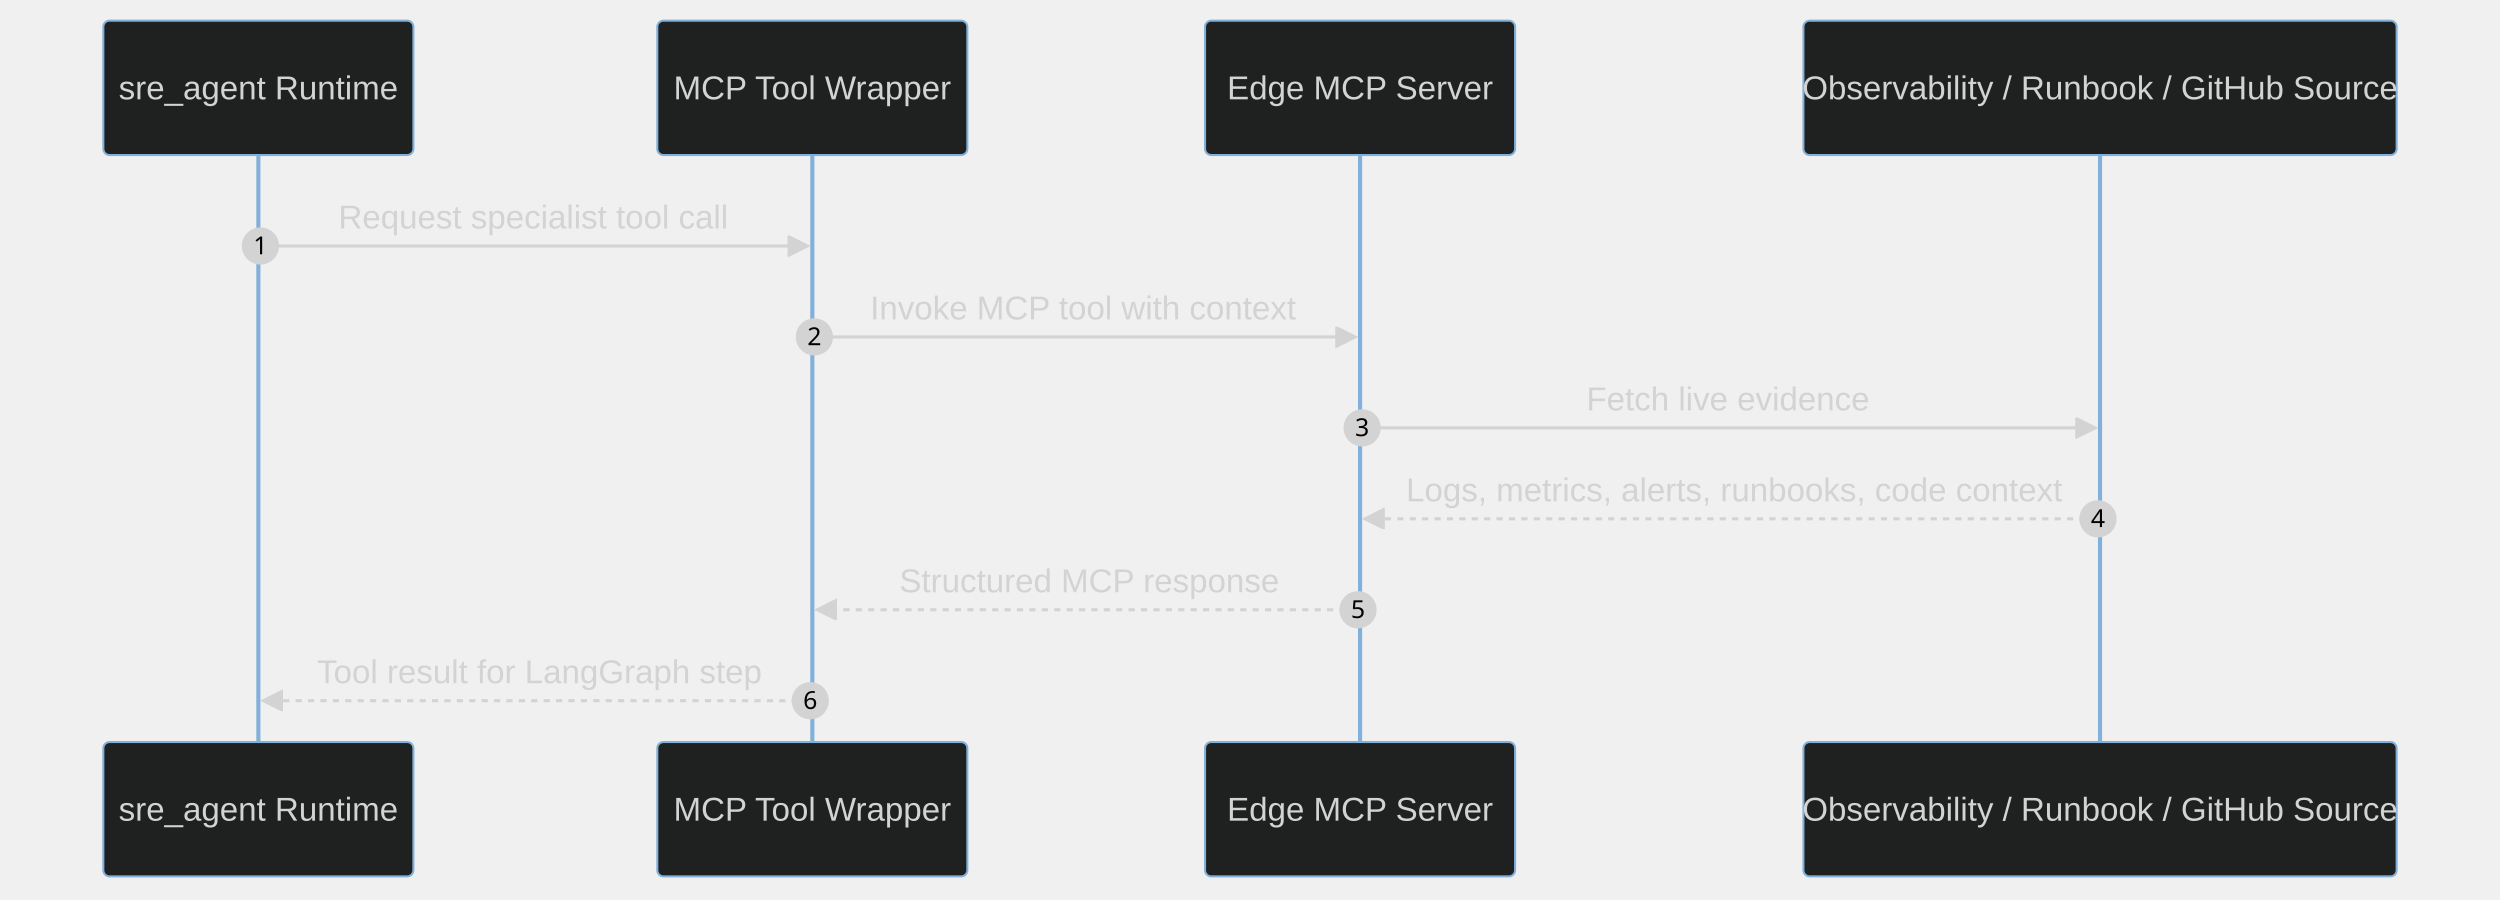
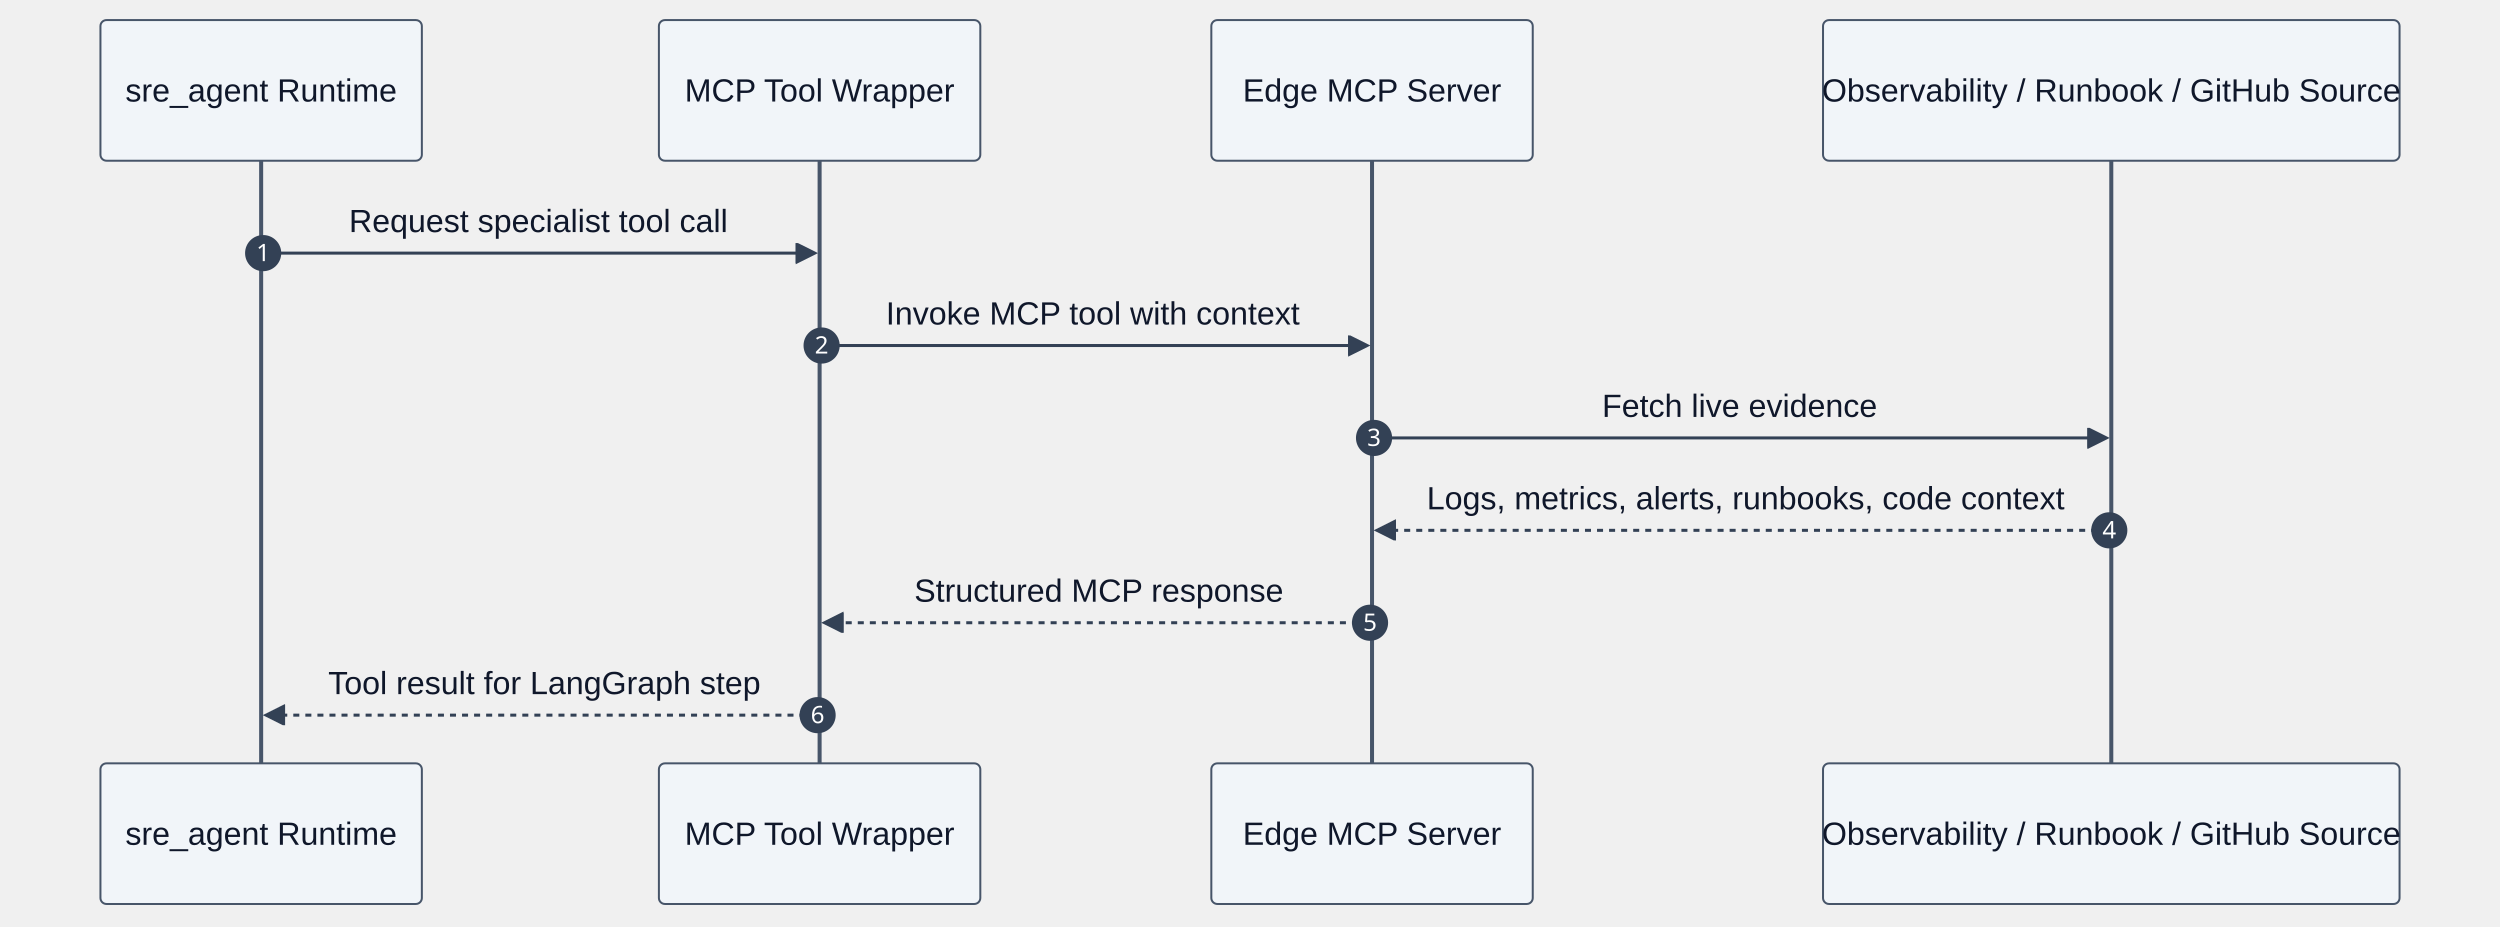
- <svg xmlns="http://www.w3.org/2000/svg" aria-roledescription="sequence" role="graphics-document document" viewBox="-50 -10 1209.5 435" style="max-width: 1209.5px; background-color: white;" width="100%" id="my-svg">
+ <svg xmlns="http://www.w3.org/2000/svg" aria-roledescription="sequence" role="graphics-document document" viewBox="-50 -10 1244.5 461" style="max-width: 1244.5px; background-color: white;" width="100%" id="my-svg">
  <g>
-     <rect class="actor actor-bottom" ry="3" rx="3" name="Source" height="65" width="287" stroke="#666" fill="#eaeaea" y="349" x="822.5" />
-     <text style="text-anchor: middle; font-size: 16px; font-weight: 400;" class="actor" alignment-baseline="central" dominant-baseline="central" y="381.5" x="966">
-       <tspan dy="0" x="966">Observability / Runbook / GitHub Source</tspan>
+     <rect class="actor actor-bottom" ry="3" rx="3" name="Source" height="70" width="287" stroke="#666" fill="#eaeaea" y="370" x="857.5" />
+     <text style="text-anchor: middle; font-size: 16px; font-weight: 400;" class="actor" alignment-baseline="central" dominant-baseline="central" y="405" x="1001">
+       <tspan dy="0" x="1001">Observability / Runbook / GitHub Source</tspan>
    </text>
  </g>
  <g>
-     <rect class="actor actor-bottom" ry="3" rx="3" name="Server" height="65" width="150" stroke="#666" fill="#eaeaea" y="349" x="533" />
-     <text style="text-anchor: middle; font-size: 16px; font-weight: 400;" class="actor" alignment-baseline="central" dominant-baseline="central" y="381.5" x="608">
-       <tspan dy="0" x="608">Edge MCP Server</tspan>
+     <rect class="actor actor-bottom" ry="3" rx="3" name="Server" height="70" width="160" stroke="#666" fill="#eaeaea" y="370" x="553" />
+     <text style="text-anchor: middle; font-size: 16px; font-weight: 400;" class="actor" alignment-baseline="central" dominant-baseline="central" y="405" x="633">
+       <tspan dy="0" x="633">Edge MCP Server</tspan>
    </text>
  </g>
  <g>
-     <rect class="actor actor-bottom" ry="3" rx="3" name="Wrapper" height="65" width="150" stroke="#666" fill="#eaeaea" y="349" x="268" />
-     <text style="text-anchor: middle; font-size: 16px; font-weight: 400;" class="actor" alignment-baseline="central" dominant-baseline="central" y="381.5" x="343">
-       <tspan dy="0" x="343">MCP Tool Wrapper</tspan>
+     <rect class="actor actor-bottom" ry="3" rx="3" name="Wrapper" height="70" width="160" stroke="#666" fill="#eaeaea" y="370" x="278" />
+     <text style="text-anchor: middle; font-size: 16px; font-weight: 400;" class="actor" alignment-baseline="central" dominant-baseline="central" y="405" x="358">
+       <tspan dy="0" x="358">MCP Tool Wrapper</tspan>
    </text>
  </g>
  <g>
-     <rect class="actor actor-bottom" ry="3" rx="3" name="Runtime" height="65" width="150" stroke="#666" fill="#eaeaea" y="349" x="0" />
-     <text style="text-anchor: middle; font-size: 16px; font-weight: 400;" class="actor" alignment-baseline="central" dominant-baseline="central" y="381.5" x="75">
-       <tspan dy="0" x="75">sre_agent Runtime</tspan>
+     <rect class="actor actor-bottom" ry="3" rx="3" name="Runtime" height="70" width="160" stroke="#666" fill="#eaeaea" y="370" x="0" />
+     <text style="text-anchor: middle; font-size: 16px; font-weight: 400;" class="actor" alignment-baseline="central" dominant-baseline="central" y="405" x="80">
+       <tspan dy="0" x="80">sre_agent Runtime</tspan>
    </text>
  </g>
  <g>
-     <line stroke="#999" stroke-width="0.5px" class="200" y2="349" x2="966" y1="5" x1="966" id="actor3" />
+     <line stroke="#999" stroke-width="0.5px" class="200" y2="370" x2="1001" y1="5" x1="1001" id="actor3" />
    <g id="root-3">
-       <rect class="actor actor-top" ry="3" rx="3" name="Source" height="65" width="287" stroke="#666" fill="#eaeaea" y="0" x="822.5" />
-       <text style="text-anchor: middle; font-size: 16px; font-weight: 400;" class="actor" alignment-baseline="central" dominant-baseline="central" y="32.5" x="966">
-         <tspan dy="0" x="966">Observability / Runbook / GitHub Source</tspan>
+       <rect class="actor actor-top" ry="3" rx="3" name="Source" height="70" width="287" stroke="#666" fill="#eaeaea" y="0" x="857.5" />
+       <text style="text-anchor: middle; font-size: 16px; font-weight: 400;" class="actor" alignment-baseline="central" dominant-baseline="central" y="35" x="1001">
+         <tspan dy="0" x="1001">Observability / Runbook / GitHub Source</tspan>
      </text>
    </g>
  </g>
  <g>
-     <line stroke="#999" stroke-width="0.5px" class="200" y2="349" x2="608" y1="5" x1="608" id="actor2" />
+     <line stroke="#999" stroke-width="0.5px" class="200" y2="370" x2="633" y1="5" x1="633" id="actor2" />
    <g id="root-2">
-       <rect class="actor actor-top" ry="3" rx="3" name="Server" height="65" width="150" stroke="#666" fill="#eaeaea" y="0" x="533" />
-       <text style="text-anchor: middle; font-size: 16px; font-weight: 400;" class="actor" alignment-baseline="central" dominant-baseline="central" y="32.5" x="608">
-         <tspan dy="0" x="608">Edge MCP Server</tspan>
+       <rect class="actor actor-top" ry="3" rx="3" name="Server" height="70" width="160" stroke="#666" fill="#eaeaea" y="0" x="553" />
+       <text style="text-anchor: middle; font-size: 16px; font-weight: 400;" class="actor" alignment-baseline="central" dominant-baseline="central" y="35" x="633">
+         <tspan dy="0" x="633">Edge MCP Server</tspan>
      </text>
    </g>
  </g>
  <g>
-     <line stroke="#999" stroke-width="0.5px" class="200" y2="349" x2="343" y1="5" x1="343" id="actor1" />
+     <line stroke="#999" stroke-width="0.5px" class="200" y2="370" x2="358" y1="5" x1="358" id="actor1" />
    <g id="root-1">
-       <rect class="actor actor-top" ry="3" rx="3" name="Wrapper" height="65" width="150" stroke="#666" fill="#eaeaea" y="0" x="268" />
-       <text style="text-anchor: middle; font-size: 16px; font-weight: 400;" class="actor" alignment-baseline="central" dominant-baseline="central" y="32.5" x="343">
-         <tspan dy="0" x="343">MCP Tool Wrapper</tspan>
+       <rect class="actor actor-top" ry="3" rx="3" name="Wrapper" height="70" width="160" stroke="#666" fill="#eaeaea" y="0" x="278" />
+       <text style="text-anchor: middle; font-size: 16px; font-weight: 400;" class="actor" alignment-baseline="central" dominant-baseline="central" y="35" x="358">
+         <tspan dy="0" x="358">MCP Tool Wrapper</tspan>
      </text>
    </g>
  </g>
  <g>
-     <line stroke="#999" stroke-width="0.5px" class="200" y2="349" x2="75" y1="5" x1="75" id="actor0" />
+     <line stroke="#999" stroke-width="0.5px" class="200" y2="370" x2="80" y1="5" x1="80" id="actor0" />
    <g id="root-0">
-       <rect class="actor actor-top" ry="3" rx="3" name="Runtime" height="65" width="150" stroke="#666" fill="#eaeaea" y="0" x="0" />
-       <text style="text-anchor: middle; font-size: 16px; font-weight: 400;" class="actor" alignment-baseline="central" dominant-baseline="central" y="32.5" x="75">
-         <tspan dy="0" x="75">sre_agent Runtime</tspan>
+       <rect class="actor actor-top" ry="3" rx="3" name="Runtime" height="70" width="160" stroke="#666" fill="#eaeaea" y="0" x="0" />
+       <text style="text-anchor: middle; font-size: 16px; font-weight: 400;" class="actor" alignment-baseline="central" dominant-baseline="central" y="35" x="80">
+         <tspan dy="0" x="80">sre_agent Runtime</tspan>
      </text>
    </g>
  </g>
-   <style>#my-svg{font-family:"trebuchet ms",verdana,arial,sans-serif;font-size:16px;fill:#ccc;}#my-svg .error-icon{fill:#a44141;}#my-svg .error-text{fill:#ddd;stroke:#ddd;}#my-svg .edge-thickness-normal{stroke-width:2px;}#my-svg .edge-thickness-thick{stroke-width:3.5px;}#my-svg .edge-pattern-solid{stroke-dasharray:0;}#my-svg .edge-pattern-dashed{stroke-dasharray:3;}#my-svg .edge-pattern-dotted{stroke-dasharray:2;}#my-svg .marker{fill:lightgrey;stroke:lightgrey;}#my-svg .marker.cross{stroke:lightgrey;}#my-svg svg{font-family:"trebuchet ms",verdana,arial,sans-serif;font-size:16px;}#my-svg .actor{stroke:#81B1DB;fill:#1f2020;}#my-svg text.actor&gt;tspan{fill:lightgrey;stroke:none;}#my-svg .actor-line{stroke:lightgrey;}#my-svg .messageLine0{stroke-width:1.5;stroke-dasharray:none;stroke:lightgrey;}#my-svg .messageLine1{stroke-width:1.5;stroke-dasharray:2,2;stroke:lightgrey;}#my-svg #arrowhead path{fill:lightgrey;stroke:lightgrey;}#my-svg .sequenceNumber{fill:black;}#my-svg #sequencenumber{fill:lightgrey;}#my-svg #crosshead path{fill:lightgrey;stroke:lightgrey;}#my-svg .messageText{fill:lightgrey;stroke:none;}#my-svg .labelBox{stroke:#81B1DB;fill:#1f2020;}#my-svg .labelText,#my-svg .labelText&gt;tspan{fill:lightgrey;stroke:none;}#my-svg .loopText,#my-svg .loopText&gt;tspan{fill:lightgrey;stroke:none;}#my-svg .loopLine{stroke-width:2px;stroke-dasharray:2,2;stroke:#81B1DB;fill:#81B1DB;}#my-svg .note{stroke:hsl(180, 0%, 18.353%);fill:hsl(180, 1.587%, 28.353%);}#my-svg .noteText,#my-svg .noteText&gt;tspan{fill:rgb(183.848, 181.552, 181.552);stroke:none;}#my-svg .activation0{fill:hsl(180, 1.587%, 28.353%);stroke:#81B1DB;}#my-svg .activation1{fill:hsl(180, 1.587%, 28.353%);stroke:#81B1DB;}#my-svg .activation2{fill:hsl(180, 1.587%, 28.353%);stroke:#81B1DB;}#my-svg .actorPopupMenu{position:absolute;}#my-svg .actorPopupMenuPanel{position:absolute;fill:#1f2020;box-shadow:0px 8px 16px 0px rgba(0,0,0,0.2);filter:drop-shadow(3px 5px 2px rgb(0 0 0 / 0.4));}#my-svg .actor-man line{stroke:#81B1DB;fill:#1f2020;}#my-svg .actor-man circle,#my-svg line{stroke:#81B1DB;fill:#1f2020;stroke-width:2px;}#my-svg :root{--mermaid-font-family:"trebuchet ms",verdana,arial,sans-serif;}</style>
+   <style>#my-svg{font-family:Arial,Helvetica,sans-serif;font-size:18px;fill:#000000;}#my-svg .error-icon{fill:#552222;}#my-svg .error-text{fill:#552222;stroke:#552222;}#my-svg .edge-thickness-normal{stroke-width:2px;}#my-svg .edge-thickness-thick{stroke-width:3.5px;}#my-svg .edge-pattern-solid{stroke-dasharray:0;}#my-svg .edge-pattern-dashed{stroke-dasharray:3;}#my-svg .edge-pattern-dotted{stroke-dasharray:2;}#my-svg .marker{fill:#334155;stroke:#334155;}#my-svg .marker.cross{stroke:#334155;}#my-svg svg{font-family:Arial,Helvetica,sans-serif;font-size:18px;}#my-svg .actor{stroke:#475569;fill:#f1f5f9;}#my-svg text.actor&gt;tspan{fill:#0f172a;stroke:none;}#my-svg .actor-line{stroke:#334155;}#my-svg .messageLine0{stroke-width:1.5;stroke-dasharray:none;stroke:#334155;}#my-svg .messageLine1{stroke-width:1.5;stroke-dasharray:2,2;stroke:#334155;}#my-svg #arrowhead path{fill:#334155;stroke:#334155;}#my-svg .sequenceNumber{fill:#ffffff;}#my-svg #sequencenumber{fill:#334155;}#my-svg #crosshead path{fill:#334155;stroke:#334155;}#my-svg .messageText{fill:#0f172a;stroke:none;}#my-svg .labelBox{stroke:#64748b;fill:#ffffff;}#my-svg .labelText,#my-svg .labelText&gt;tspan{fill:#0f172a;stroke:none;}#my-svg .loopText,#my-svg .loopText&gt;tspan{fill:#0f172a;stroke:none;}#my-svg .loopLine{stroke-width:2px;stroke-dasharray:2,2;stroke:#64748b;fill:#64748b;}#my-svg .note{stroke:#ca8a04;fill:#fef9c3;}#my-svg .noteText,#my-svg .noteText&gt;tspan{fill:#0f172a;stroke:none;}#my-svg .activation0{fill:#e2e8f0;stroke:#475569;}#my-svg .activation1{fill:#e2e8f0;stroke:#475569;}#my-svg .activation2{fill:#e2e8f0;stroke:#475569;}#my-svg .actorPopupMenu{position:absolute;}#my-svg .actorPopupMenuPanel{position:absolute;fill:#f1f5f9;box-shadow:0px 8px 16px 0px rgba(0,0,0,0.2);filter:drop-shadow(3px 5px 2px rgb(0 0 0 / 0.4));}#my-svg .actor-man line{stroke:#475569;fill:#f1f5f9;}#my-svg .actor-man circle,#my-svg line{stroke:#475569;fill:#f1f5f9;stroke-width:2px;}#my-svg :root{--mermaid-font-family:"trebuchet ms",verdana,arial,sans-serif;}</style>
  <g />
  <defs>
    <symbol height="24" width="24" id="computer">
      <path d="M2 2v13h20v-13h-20zm18 11h-16v-9h16v9zm-10.228 6l.466-1h3.524l.467 1h-4.457zm14.228 3h-24l2-6h2.104l-1.33 4h18.45l-1.297-4h2.073l2 6zm-5-10h-14v-7h14v7z" transform="scale(.5)" />
    </symbol>
  </defs>
  <defs>
    <symbol clip-rule="evenodd" fill-rule="evenodd" id="database">
      <path d="M12.258.001l.256.004.255.005.253.008.251.01.249.012.247.015.246.016.242.019.241.02.239.023.236.024.233.027.231.028.229.031.225.032.223.034.22.036.217.038.214.04.211.041.208.043.205.045.201.046.198.048.194.05.191.051.187.053.183.054.18.056.175.057.172.059.168.06.163.061.16.063.155.064.15.066.074.033.073.033.071.034.07.034.069.035.068.035.067.035.066.035.064.036.064.036.062.036.06.036.06.037.058.037.058.037.055.038.055.038.053.038.052.038.051.039.05.039.048.039.047.039.045.04.044.04.043.04.041.04.04.041.039.041.037.041.036.041.034.041.033.042.032.042.03.042.029.042.027.042.026.043.024.043.023.043.021.043.02.043.018.044.017.043.015.044.013.044.012.044.011.045.009.044.007.045.006.045.004.045.002.045.001.045v17l-.001.045-.002.045-.004.045-.006.045-.007.045-.009.044-.011.045-.012.044-.013.044-.015.044-.017.043-.018.044-.02.043-.021.043-.023.043-.024.043-.026.043-.027.042-.029.042-.03.042-.032.042-.033.042-.034.041-.036.041-.037.041-.039.041-.04.041-.041.04-.043.04-.044.04-.045.04-.047.039-.048.039-.05.039-.051.039-.052.038-.053.038-.055.038-.055.038-.058.037-.058.037-.06.037-.06.036-.062.036-.064.036-.064.036-.066.035-.067.035-.068.035-.069.035-.07.034-.071.034-.073.033-.074.033-.15.066-.155.064-.16.063-.163.061-.168.06-.172.059-.175.057-.18.056-.183.054-.187.053-.191.051-.194.05-.198.048-.201.046-.205.045-.208.043-.211.041-.214.04-.217.038-.22.036-.223.034-.225.032-.229.031-.231.028-.233.027-.236.024-.239.023-.241.02-.242.019-.246.016-.247.015-.249.012-.251.01-.253.008-.255.005-.256.004-.258.001-.258-.001-.256-.004-.255-.005-.253-.008-.251-.01-.249-.012-.247-.015-.245-.016-.243-.019-.241-.02-.238-.023-.236-.024-.234-.027-.231-.028-.228-.031-.226-.032-.223-.034-.22-.036-.217-.038-.214-.04-.211-.041-.208-.043-.204-.045-.201-.046-.198-.048-.195-.05-.19-.051-.187-.053-.184-.054-.179-.056-.176-.057-.172-.059-.167-.06-.164-.061-.159-.063-.155-.064-.151-.066-.074-.033-.072-.033-.072-.034-.07-.034-.069-.035-.068-.035-.067-.035-.066-.035-.064-.036-.063-.036-.062-.036-.061-.036-.06-.037-.058-.037-.057-.037-.056-.038-.055-.038-.053-.038-.052-.038-.051-.039-.049-.039-.049-.039-.046-.039-.046-.04-.044-.04-.043-.04-.041-.04-.04-.041-.039-.041-.037-.041-.036-.041-.034-.041-.033-.042-.032-.042-.03-.042-.029-.042-.027-.042-.026-.043-.024-.043-.023-.043-.021-.043-.02-.043-.018-.044-.017-.043-.015-.044-.013-.044-.012-.044-.011-.045-.009-.044-.007-.045-.006-.045-.004-.045-.002-.045-.001-.045v-17l.001-.045.002-.045.004-.045.006-.045.007-.045.009-.044.011-.045.012-.044.013-.044.015-.044.017-.043.018-.044.02-.043.021-.043.023-.043.024-.043.026-.043.027-.042.029-.042.03-.042.032-.042.033-.042.034-.041.036-.041.037-.041.039-.041.04-.041.041-.04.043-.04.044-.04.046-.04.046-.039.049-.039.049-.039.051-.039.052-.038.053-.038.055-.038.056-.038.057-.037.058-.037.06-.037.061-.036.062-.036.063-.036.064-.036.066-.035.067-.035.068-.035.069-.035.07-.034.072-.034.072-.033.074-.033.151-.066.155-.064.159-.063.164-.061.167-.06.172-.059.176-.057.179-.056.184-.054.187-.053.19-.051.195-.05.198-.048.201-.046.204-.045.208-.043.211-.041.214-.04.217-.038.22-.036.223-.034.226-.032.228-.031.231-.028.234-.027.236-.024.238-.023.241-.02.243-.019.245-.016.247-.015.249-.012.251-.01.253-.008.255-.005.256-.004.258-.001.258.001zm-9.258 20.499v.01l.001.021.003.021.004.022.005.021.006.022.007.022.009.023.01.022.011.023.012.023.013.023.015.023.016.024.017.023.018.024.019.024.021.024.022.025.023.024.024.025.052.049.056.05.061.051.066.051.07.051.075.051.079.052.084.052.088.052.092.052.097.052.102.051.105.052.11.052.114.051.119.051.123.051.127.05.131.05.135.05.139.048.144.049.147.047.152.047.155.047.16.045.163.045.167.043.171.043.176.041.178.041.183.039.187.039.19.037.194.035.197.035.202.033.204.031.209.03.212.029.216.027.219.025.222.024.226.021.23.02.233.018.236.016.24.015.243.012.246.01.249.008.253.005.256.004.259.001.26-.001.257-.004.254-.005.25-.008.247-.011.244-.012.241-.014.237-.016.233-.018.231-.021.226-.021.224-.024.22-.026.216-.027.212-.028.21-.031.205-.031.202-.034.198-.034.194-.036.191-.037.187-.039.183-.04.179-.04.175-.042.172-.043.168-.044.163-.045.16-.046.155-.046.152-.047.148-.048.143-.049.139-.049.136-.05.131-.05.126-.05.123-.051.118-.052.114-.051.11-.052.106-.052.101-.052.096-.052.092-.052.088-.053.083-.051.079-.052.074-.052.07-.051.065-.051.06-.051.056-.05.051-.05.023-.024.023-.025.021-.024.02-.024.019-.024.018-.024.017-.024.015-.023.014-.024.013-.023.012-.023.01-.023.01-.022.008-.022.006-.022.006-.022.004-.022.004-.021.001-.021.001-.021v-4.127l-.077.055-.08.053-.083.054-.085.053-.087.052-.09.052-.093.051-.095.05-.097.05-.1.049-.102.049-.105.048-.106.047-.109.047-.111.046-.114.045-.115.045-.118.044-.12.043-.122.042-.124.042-.126.041-.128.04-.13.04-.132.038-.134.038-.135.037-.138.037-.139.035-.142.035-.143.034-.144.033-.147.032-.148.031-.15.03-.151.03-.153.029-.154.027-.156.027-.158.026-.159.025-.161.024-.162.023-.163.022-.165.021-.166.02-.167.019-.169.018-.169.017-.171.016-.173.015-.173.014-.175.013-.175.012-.177.011-.178.01-.179.008-.179.008-.181.006-.182.005-.182.004-.184.003-.184.002h-.37l-.184-.002-.184-.003-.182-.004-.182-.005-.181-.006-.179-.008-.179-.008-.178-.01-.176-.011-.176-.012-.175-.013-.173-.014-.172-.015-.171-.016-.17-.017-.169-.018-.167-.019-.166-.02-.165-.021-.163-.022-.162-.023-.161-.024-.159-.025-.157-.026-.156-.027-.155-.027-.153-.029-.151-.03-.15-.03-.148-.031-.146-.032-.145-.033-.143-.034-.141-.035-.14-.035-.137-.037-.136-.037-.134-.038-.132-.038-.13-.04-.128-.04-.126-.041-.124-.042-.122-.042-.12-.044-.117-.043-.116-.045-.113-.045-.112-.046-.109-.047-.106-.047-.105-.048-.102-.049-.1-.049-.097-.05-.095-.05-.093-.052-.09-.051-.087-.052-.085-.053-.083-.054-.08-.054-.077-.054v4.127zm0-5.654v.011l.001.021.003.021.004.021.005.022.006.022.007.022.009.022.01.022.011.023.012.023.013.023.015.024.016.023.017.024.018.024.019.024.021.024.022.024.023.025.024.024.052.05.056.05.061.05.066.051.07.051.075.052.079.051.084.052.088.052.092.052.097.052.102.052.105.052.11.051.114.051.119.052.123.05.127.051.131.05.135.049.139.049.144.048.147.048.152.047.155.046.16.045.163.045.167.044.171.042.176.042.178.04.183.04.187.038.19.037.194.036.197.034.202.033.204.032.209.03.212.028.216.027.219.025.222.024.226.022.23.02.233.018.236.016.24.014.243.012.246.01.249.008.253.006.256.003.259.001.26-.001.257-.003.254-.006.25-.008.247-.01.244-.012.241-.015.237-.016.233-.018.231-.02.226-.022.224-.024.22-.025.216-.027.212-.029.21-.03.205-.032.202-.033.198-.035.194-.036.191-.037.187-.039.183-.039.179-.041.175-.042.172-.043.168-.044.163-.045.16-.045.155-.047.152-.047.148-.048.143-.048.139-.05.136-.049.131-.05.126-.051.123-.051.118-.051.114-.052.11-.052.106-.052.101-.052.096-.052.092-.052.088-.052.083-.052.079-.052.074-.051.07-.052.065-.051.06-.05.056-.051.051-.049.023-.025.023-.024.021-.025.02-.024.019-.024.018-.024.017-.024.015-.023.014-.023.013-.024.012-.022.01-.023.01-.023.008-.022.006-.022.006-.022.004-.021.004-.022.001-.021.001-.021v-4.139l-.077.054-.08.054-.083.054-.085.052-.087.053-.09.051-.093.051-.095.051-.097.05-.1.049-.102.049-.105.048-.106.047-.109.047-.111.046-.114.045-.115.044-.118.044-.12.044-.122.042-.124.042-.126.041-.128.04-.13.039-.132.039-.134.038-.135.037-.138.036-.139.036-.142.035-.143.033-.144.033-.147.033-.148.031-.15.03-.151.03-.153.028-.154.028-.156.027-.158.026-.159.025-.161.024-.162.023-.163.022-.165.021-.166.02-.167.019-.169.018-.169.017-.171.016-.173.015-.173.014-.175.013-.175.012-.177.011-.178.009-.179.009-.179.007-.181.007-.182.005-.182.004-.184.003-.184.002h-.37l-.184-.002-.184-.003-.182-.004-.182-.005-.181-.007-.179-.007-.179-.009-.178-.009-.176-.011-.176-.012-.175-.013-.173-.014-.172-.015-.171-.016-.17-.017-.169-.018-.167-.019-.166-.02-.165-.021-.163-.022-.162-.023-.161-.024-.159-.025-.157-.026-.156-.027-.155-.028-.153-.028-.151-.03-.15-.03-.148-.031-.146-.033-.145-.033-.143-.033-.141-.035-.14-.036-.137-.036-.136-.037-.134-.038-.132-.039-.13-.039-.128-.04-.126-.041-.124-.042-.122-.043-.12-.043-.117-.044-.116-.044-.113-.046-.112-.046-.109-.046-.106-.047-.105-.048-.102-.049-.1-.049-.097-.05-.095-.051-.093-.051-.09-.051-.087-.053-.085-.052-.083-.054-.08-.054-.077-.054v4.139zm0-5.666v.011l.001.02.003.022.004.021.005.022.006.021.007.022.009.023.01.022.011.023.012.023.013.023.015.023.016.024.017.024.018.023.019.024.021.025.022.024.023.024.024.025.052.05.056.05.061.05.066.051.07.051.075.052.079.051.084.052.088.052.092.052.097.052.102.052.105.051.11.052.114.051.119.051.123.051.127.05.131.05.135.05.139.049.144.048.147.048.152.047.155.046.16.045.163.045.167.043.171.043.176.042.178.04.183.04.187.038.19.037.194.036.197.034.202.033.204.032.209.03.212.028.216.027.219.025.222.024.226.021.23.02.233.018.236.017.24.014.243.012.246.01.249.008.253.006.256.003.259.001.26-.001.257-.003.254-.006.25-.008.247-.01.244-.013.241-.014.237-.016.233-.018.231-.02.226-.022.224-.024.22-.025.216-.027.212-.029.21-.03.205-.032.202-.033.198-.035.194-.036.191-.037.187-.039.183-.039.179-.041.175-.042.172-.043.168-.044.163-.045.16-.045.155-.047.152-.047.148-.048.143-.049.139-.049.136-.049.131-.051.126-.05.123-.051.118-.052.114-.051.11-.052.106-.052.101-.052.096-.052.092-.052.088-.052.083-.052.079-.052.074-.052.07-.051.065-.051.06-.051.056-.05.051-.049.023-.025.023-.025.021-.024.02-.024.019-.024.018-.024.017-.024.015-.023.014-.024.013-.023.012-.023.01-.022.01-.023.008-.022.006-.022.006-.022.004-.022.004-.021.001-.021.001-.021v-4.153l-.077.054-.08.054-.083.053-.085.053-.087.053-.09.051-.093.051-.095.051-.097.05-.1.049-.102.048-.105.048-.106.048-.109.046-.111.046-.114.046-.115.044-.118.044-.12.043-.122.043-.124.042-.126.041-.128.04-.13.039-.132.039-.134.038-.135.037-.138.036-.139.036-.142.034-.143.034-.144.033-.147.032-.148.032-.15.03-.151.03-.153.028-.154.028-.156.027-.158.026-.159.024-.161.024-.162.023-.163.023-.165.021-.166.02-.167.019-.169.018-.169.017-.171.016-.173.015-.173.014-.175.013-.175.012-.177.01-.178.01-.179.009-.179.007-.181.006-.182.006-.182.004-.184.003-.184.001-.185.001-.185-.001-.184-.001-.184-.003-.182-.004-.182-.006-.181-.006-.179-.007-.179-.009-.178-.01-.176-.01-.176-.012-.175-.013-.173-.014-.172-.015-.171-.016-.17-.017-.169-.018-.167-.019-.166-.02-.165-.021-.163-.023-.162-.023-.161-.024-.159-.024-.157-.026-.156-.027-.155-.028-.153-.028-.151-.03-.15-.03-.148-.032-.146-.032-.145-.033-.143-.034-.141-.034-.14-.036-.137-.036-.136-.037-.134-.038-.132-.039-.13-.039-.128-.041-.126-.041-.124-.041-.122-.043-.12-.043-.117-.044-.116-.044-.113-.046-.112-.046-.109-.046-.106-.048-.105-.048-.102-.048-.1-.05-.097-.049-.095-.051-.093-.051-.09-.052-.087-.052-.085-.053-.083-.053-.08-.054-.077-.054v4.153zm8.74-8.179l-.257.004-.254.005-.25.008-.247.011-.244.012-.241.014-.237.016-.233.018-.231.021-.226.022-.224.023-.22.026-.216.027-.212.028-.21.031-.205.032-.202.033-.198.034-.194.036-.191.038-.187.038-.183.04-.179.041-.175.042-.172.043-.168.043-.163.045-.16.046-.155.046-.152.048-.148.048-.143.048-.139.049-.136.05-.131.05-.126.051-.123.051-.118.051-.114.052-.11.052-.106.052-.101.052-.096.052-.092.052-.088.052-.083.052-.079.052-.074.051-.07.052-.065.051-.06.05-.056.05-.051.05-.023.025-.023.024-.021.024-.02.025-.019.024-.018.024-.017.023-.015.024-.014.023-.013.023-.012.023-.01.023-.01.022-.008.022-.006.023-.006.021-.004.022-.004.021-.001.021-.001.021.001.021.001.021.004.021.004.022.006.021.006.023.008.022.01.022.01.023.012.023.013.023.014.023.015.024.017.023.018.024.019.024.02.025.021.024.023.024.023.025.051.05.056.05.06.05.065.051.07.052.074.051.079.052.083.052.088.052.092.052.096.052.101.052.106.052.11.052.114.052.118.051.123.051.126.051.131.05.136.05.139.049.143.048.148.048.152.048.155.046.16.046.163.045.168.043.172.043.175.042.179.041.183.04.187.038.191.038.194.036.198.034.202.033.205.032.21.031.212.028.216.027.22.026.224.023.226.022.231.021.233.018.237.016.241.014.244.012.247.011.25.008.254.005.257.004.26.001.26-.001.257-.004.254-.005.25-.008.247-.011.244-.012.241-.014.237-.016.233-.018.231-.021.226-.022.224-.023.22-.026.216-.027.212-.028.21-.031.205-.032.202-.033.198-.034.194-.036.191-.038.187-.038.183-.04.179-.041.175-.042.172-.043.168-.043.163-.045.16-.046.155-.046.152-.048.148-.048.143-.048.139-.049.136-.05.131-.05.126-.051.123-.051.118-.051.114-.052.11-.052.106-.052.101-.052.096-.052.092-.052.088-.052.083-.052.079-.052.074-.051.07-.052.065-.051.06-.05.056-.05.051-.05.023-.025.023-.024.021-.024.02-.025.019-.024.018-.024.017-.023.015-.024.014-.023.013-.023.012-.023.01-.023.01-.022.008-.022.006-.023.006-.021.004-.022.004-.021.001-.021.001-.021-.001-.021-.001-.021-.004-.021-.004-.022-.006-.021-.006-.023-.008-.022-.01-.022-.01-.023-.012-.023-.013-.023-.014-.023-.015-.024-.017-.023-.018-.024-.019-.024-.02-.025-.021-.024-.023-.024-.023-.025-.051-.05-.056-.05-.06-.05-.065-.051-.07-.052-.074-.051-.079-.052-.083-.052-.088-.052-.092-.052-.096-.052-.101-.052-.106-.052-.11-.052-.114-.052-.118-.051-.123-.051-.126-.051-.131-.05-.136-.05-.139-.049-.143-.048-.148-.048-.152-.048-.155-.046-.16-.046-.163-.045-.168-.043-.172-.043-.175-.042-.179-.041-.183-.04-.187-.038-.191-.038-.194-.036-.198-.034-.202-.033-.205-.032-.21-.031-.212-.028-.216-.027-.22-.026-.224-.023-.226-.022-.231-.021-.233-.018-.237-.016-.241-.014-.244-.012-.247-.011-.25-.008-.254-.005-.257-.004-.26-.001-.26.001z" transform="scale(.5)" />
    </symbol>
  </defs>
  <defs>
    <symbol height="24" width="24" id="clock">
      <path d="M12 2c5.514 0 10 4.486 10 10s-4.486 10-10 10-10-4.486-10-10 4.486-10 10-10zm0-2c-6.627 0-12 5.373-12 12s5.373 12 12 12 12-5.373 12-12-5.373-12-12-12zm5.848 12.459c.202.038.202.333.001.372-1.907.361-6.045 1.111-6.547 1.111-.719 0-1.301-.582-1.301-1.301 0-.512.77-5.447 1.125-7.445.034-.192.312-.181.343.014l.985 6.238 5.394 1.011z" transform="scale(.5)" />
    </symbol>
  </defs>
  <defs>
    <marker orient="auto" markerHeight="12" markerWidth="12" markerUnits="userSpaceOnUse" refY="5" refX="7.9" id="arrowhead">
      <path d="M 0 0 L 10 5 L 0 10 z" />
    </marker>
  </defs>
  <defs>
    <marker refY="4.5" refX="4" orient="auto" markerHeight="8" markerWidth="15" id="crosshead">
      <path style="stroke-dasharray: 0, 0;" d="M 1,2 L 6,7 M 6,2 L 1,7" stroke-width="1pt" stroke="#000000" fill="none" />
    </marker>
  </defs>
  <defs>
    <marker orient="auto" markerHeight="28" markerWidth="20" refY="7" refX="15.5" id="filled-head">
      <path d="M 18,7 L9,13 L14,7 L9,1 Z" />
    </marker>
  </defs>
  <defs>
    <marker orient="auto" markerHeight="40" markerWidth="60" refY="15" refX="15" id="sequencenumber">
      <circle r="6" cy="15" cx="15" />
    </marker>
  </defs>
-   <text style="font-size: 16px; font-weight: 400;" dy="1em" class="messageText" alignment-baseline="middle" dominant-baseline="middle" text-anchor="middle" y="80" x="208">Request specialist tool call</text>
-   <line style="fill: none;" marker-start="url(#sequencenumber)" marker-end="url(#arrowhead)" stroke="none" stroke-width="2" class="messageLine0" y2="109" x2="339" y1="109" x1="76" />
-   <text class="sequenceNumber" text-anchor="middle" font-size="12px" font-family="sans-serif" y="113" x="76">1</text>
-   <text style="font-size: 16px; font-weight: 400;" dy="1em" class="messageText" alignment-baseline="middle" dominant-baseline="middle" text-anchor="middle" y="124" x="474">Invoke MCP tool with context</text>
-   <line style="fill: none;" marker-start="url(#sequencenumber)" marker-end="url(#arrowhead)" stroke="none" stroke-width="2" class="messageLine0" y2="153" x2="604" y1="153" x1="344" />
-   <text class="sequenceNumber" text-anchor="middle" font-size="12px" font-family="sans-serif" y="157" x="344">2</text>
-   <text style="font-size: 16px; font-weight: 400;" dy="1em" class="messageText" alignment-baseline="middle" dominant-baseline="middle" text-anchor="middle" y="168" x="786">Fetch live evidence</text>
-   <line style="fill: none;" marker-start="url(#sequencenumber)" marker-end="url(#arrowhead)" stroke="none" stroke-width="2" class="messageLine0" y2="197" x2="962" y1="197" x1="609" />
-   <text class="sequenceNumber" text-anchor="middle" font-size="12px" font-family="sans-serif" y="201" x="609">3</text>
-   <text style="font-size: 16px; font-weight: 400;" dy="1em" class="messageText" alignment-baseline="middle" dominant-baseline="middle" text-anchor="middle" y="212" x="789">Logs, metrics, alerts, runbooks, code context</text>
-   <line style="stroke-dasharray: 3, 3; fill: none;" marker-start="url(#sequencenumber)" marker-end="url(#arrowhead)" stroke="none" stroke-width="2" class="messageLine1" y2="241" x2="612" y1="241" x1="965" />
-   <text class="sequenceNumber" text-anchor="middle" font-size="12px" font-family="sans-serif" y="245" x="965">4</text>
-   <text style="font-size: 16px; font-weight: 400;" dy="1em" class="messageText" alignment-baseline="middle" dominant-baseline="middle" text-anchor="middle" y="256" x="477">Structured MCP response</text>
-   <line style="stroke-dasharray: 3, 3; fill: none;" marker-start="url(#sequencenumber)" marker-end="url(#arrowhead)" stroke="none" stroke-width="2" class="messageLine1" y2="285" x2="347" y1="285" x1="607" />
-   <text class="sequenceNumber" text-anchor="middle" font-size="12px" font-family="sans-serif" y="289" x="607">5</text>
-   <text style="font-size: 16px; font-weight: 400;" dy="1em" class="messageText" alignment-baseline="middle" dominant-baseline="middle" text-anchor="middle" y="300" x="211">Tool result for LangGraph step</text>
-   <line style="stroke-dasharray: 3, 3; fill: none;" marker-start="url(#sequencenumber)" marker-end="url(#arrowhead)" stroke="none" stroke-width="2" class="messageLine1" y2="329" x2="79" y1="329" x1="342" />
-   <text class="sequenceNumber" text-anchor="middle" font-size="12px" font-family="sans-serif" y="333" x="342">6</text>
+   <text style="font-size: 16px; font-weight: 400;" dy="1em" class="messageText" alignment-baseline="middle" dominant-baseline="middle" text-anchor="middle" y="85" x="218">Request specialist tool call</text>
+   <line style="fill: none;" marker-start="url(#sequencenumber)" marker-end="url(#arrowhead)" stroke="none" stroke-width="2" class="messageLine0" y2="116" x2="354" y1="116" x1="81" />
+   <text class="sequenceNumber" text-anchor="middle" font-size="12px" font-family="sans-serif" y="120" x="81">1</text>
+   <text style="font-size: 16px; font-weight: 400;" dy="1em" class="messageText" alignment-baseline="middle" dominant-baseline="middle" text-anchor="middle" y="131" x="494">Invoke MCP tool with context</text>
+   <line style="fill: none;" marker-start="url(#sequencenumber)" marker-end="url(#arrowhead)" stroke="none" stroke-width="2" class="messageLine0" y2="162" x2="629" y1="162" x1="359" />
+   <text class="sequenceNumber" text-anchor="middle" font-size="12px" font-family="sans-serif" y="166" x="359">2</text>
+   <text style="font-size: 16px; font-weight: 400;" dy="1em" class="messageText" alignment-baseline="middle" dominant-baseline="middle" text-anchor="middle" y="177" x="816">Fetch live evidence</text>
+   <line style="fill: none;" marker-start="url(#sequencenumber)" marker-end="url(#arrowhead)" stroke="none" stroke-width="2" class="messageLine0" y2="208" x2="997" y1="208" x1="634" />
+   <text class="sequenceNumber" text-anchor="middle" font-size="12px" font-family="sans-serif" y="212" x="634">3</text>
+   <text style="font-size: 16px; font-weight: 400;" dy="1em" class="messageText" alignment-baseline="middle" dominant-baseline="middle" text-anchor="middle" y="223" x="819">Logs, metrics, alerts, runbooks, code context</text>
+   <line style="stroke-dasharray: 3, 3; fill: none;" marker-start="url(#sequencenumber)" marker-end="url(#arrowhead)" stroke="none" stroke-width="2" class="messageLine1" y2="254" x2="637" y1="254" x1="1000" />
+   <text class="sequenceNumber" text-anchor="middle" font-size="12px" font-family="sans-serif" y="258" x="1000">4</text>
+   <text style="font-size: 16px; font-weight: 400;" dy="1em" class="messageText" alignment-baseline="middle" dominant-baseline="middle" text-anchor="middle" y="269" x="497">Structured MCP response</text>
+   <line style="stroke-dasharray: 3, 3; fill: none;" marker-start="url(#sequencenumber)" marker-end="url(#arrowhead)" stroke="none" stroke-width="2" class="messageLine1" y2="300" x2="362" y1="300" x1="632" />
+   <text class="sequenceNumber" text-anchor="middle" font-size="12px" font-family="sans-serif" y="304" x="632">5</text>
+   <text style="font-size: 16px; font-weight: 400;" dy="1em" class="messageText" alignment-baseline="middle" dominant-baseline="middle" text-anchor="middle" y="315" x="221">Tool result for LangGraph step</text>
+   <line style="stroke-dasharray: 3, 3; fill: none;" marker-start="url(#sequencenumber)" marker-end="url(#arrowhead)" stroke="none" stroke-width="2" class="messageLine1" y2="346" x2="84" y1="346" x1="357" />
+   <text class="sequenceNumber" text-anchor="middle" font-size="12px" font-family="sans-serif" y="350" x="357">6</text>
</svg>
